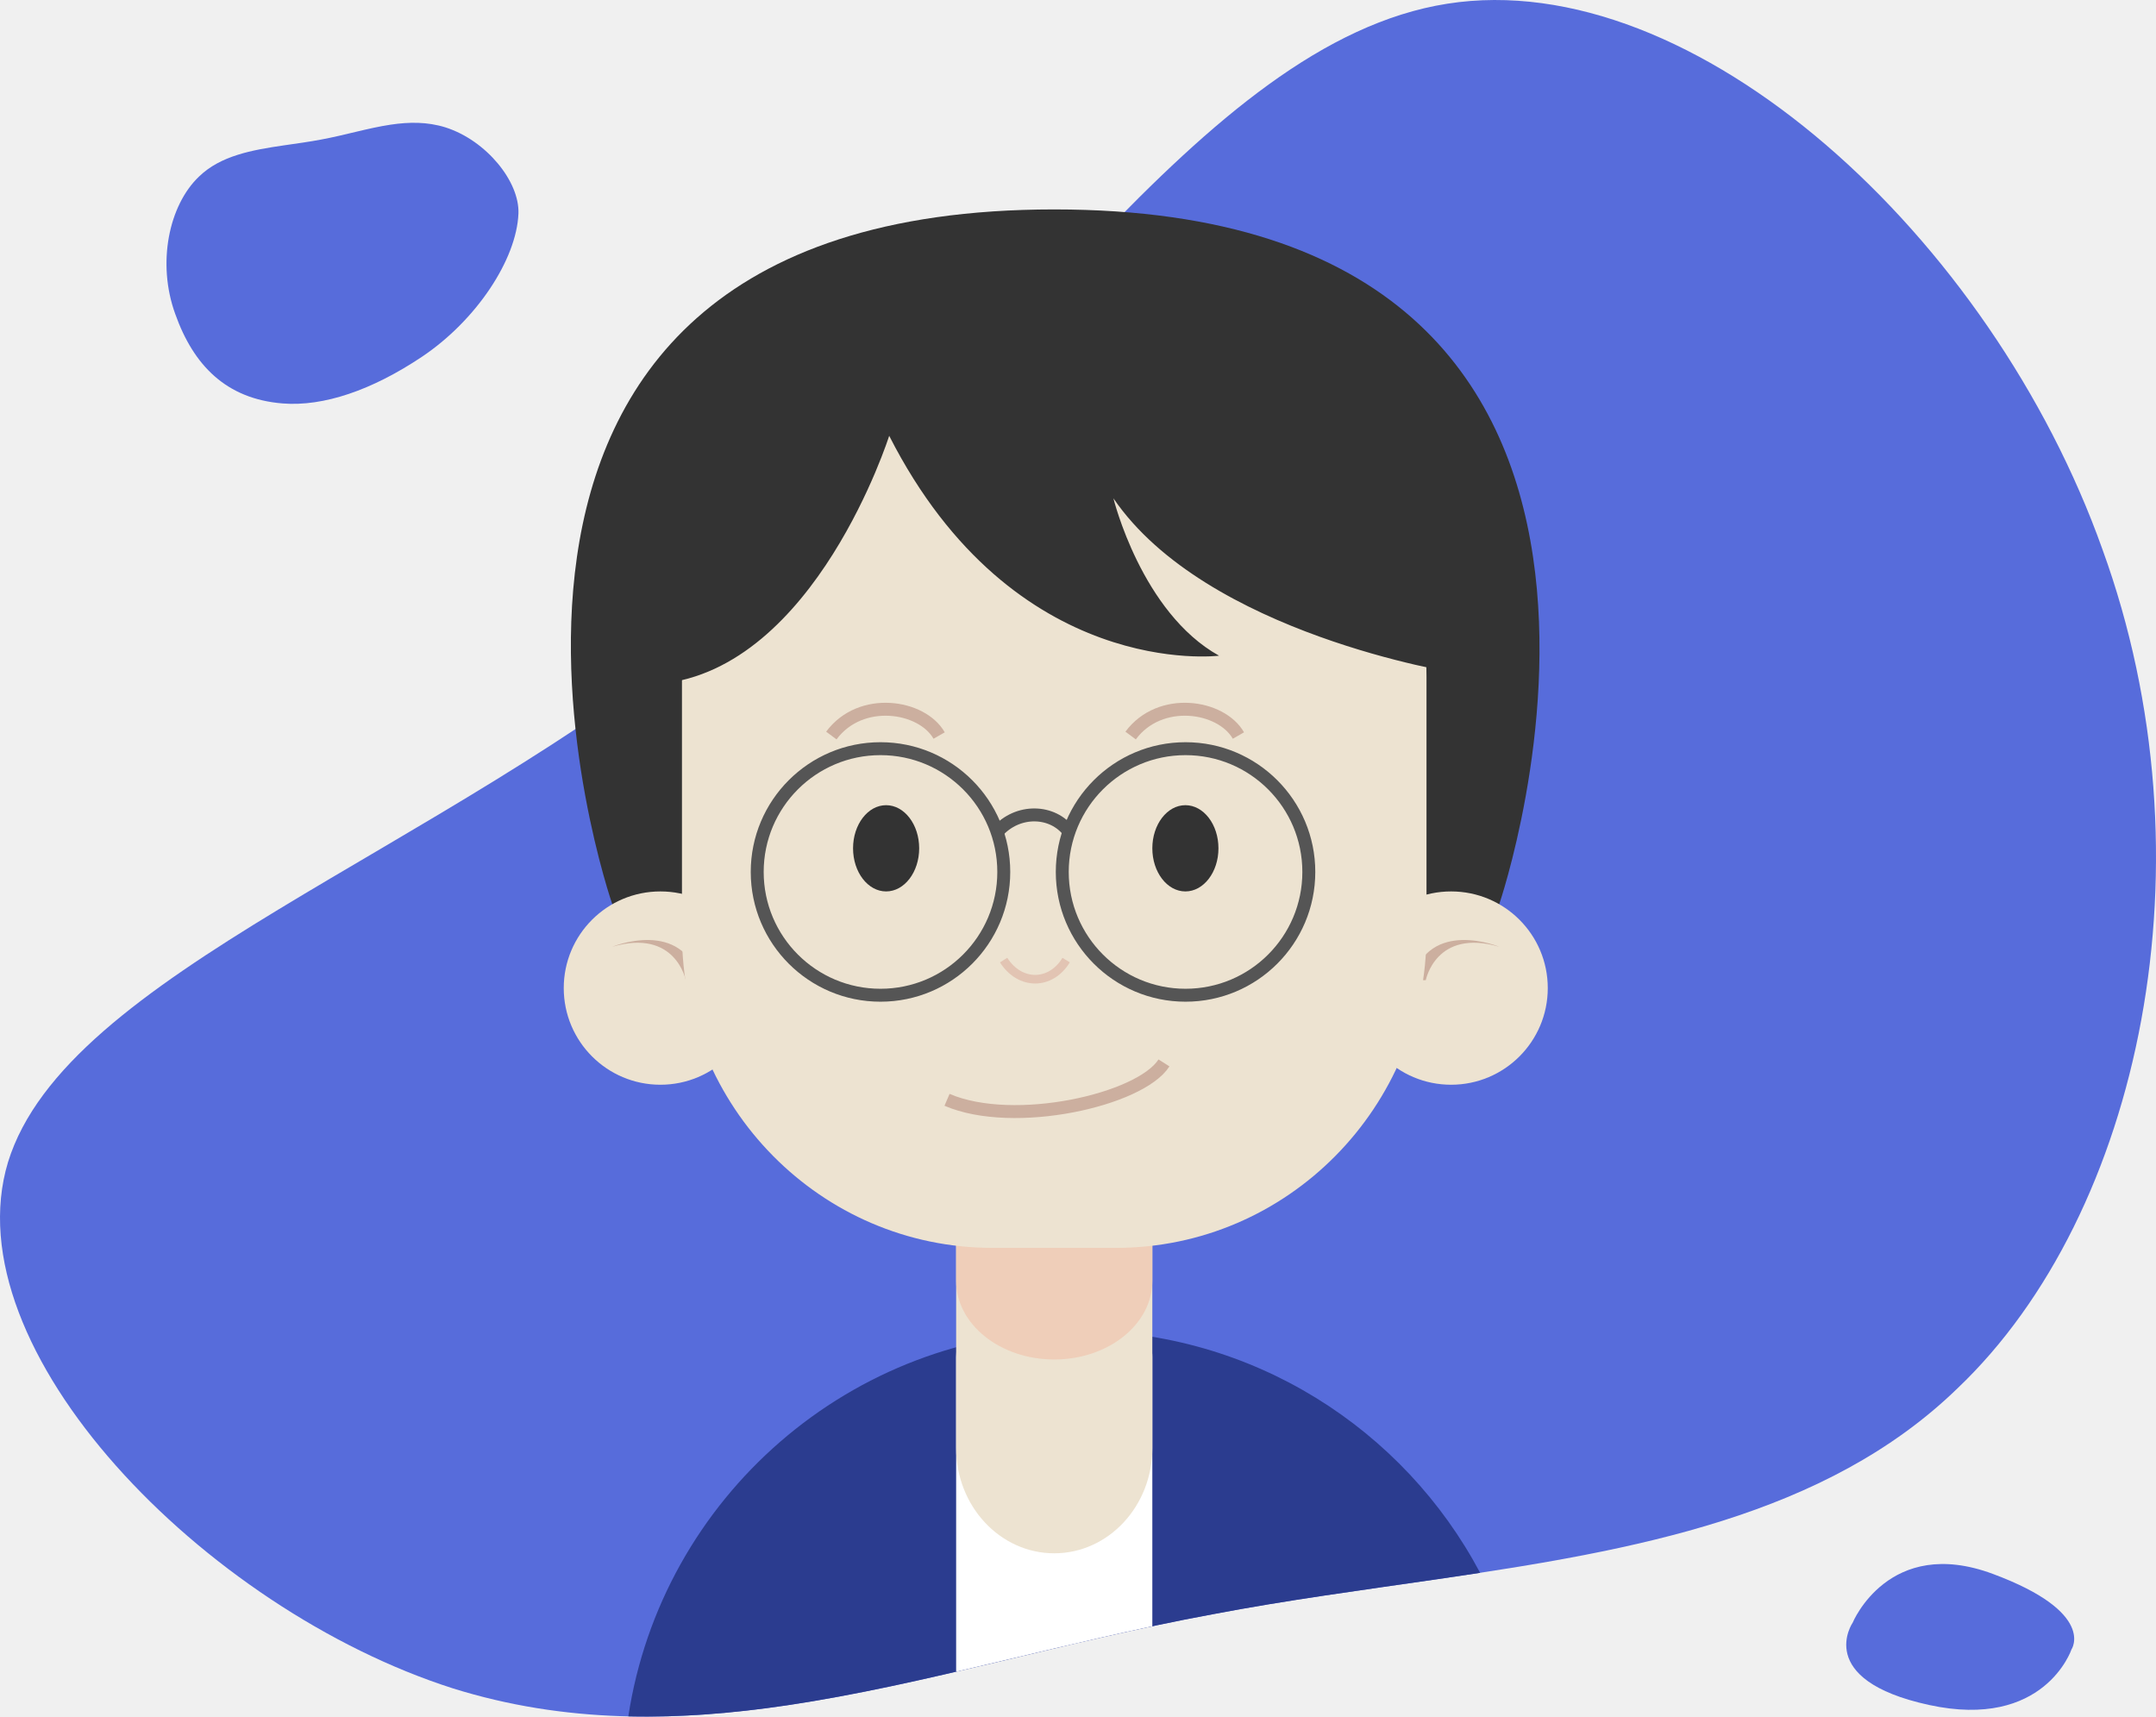
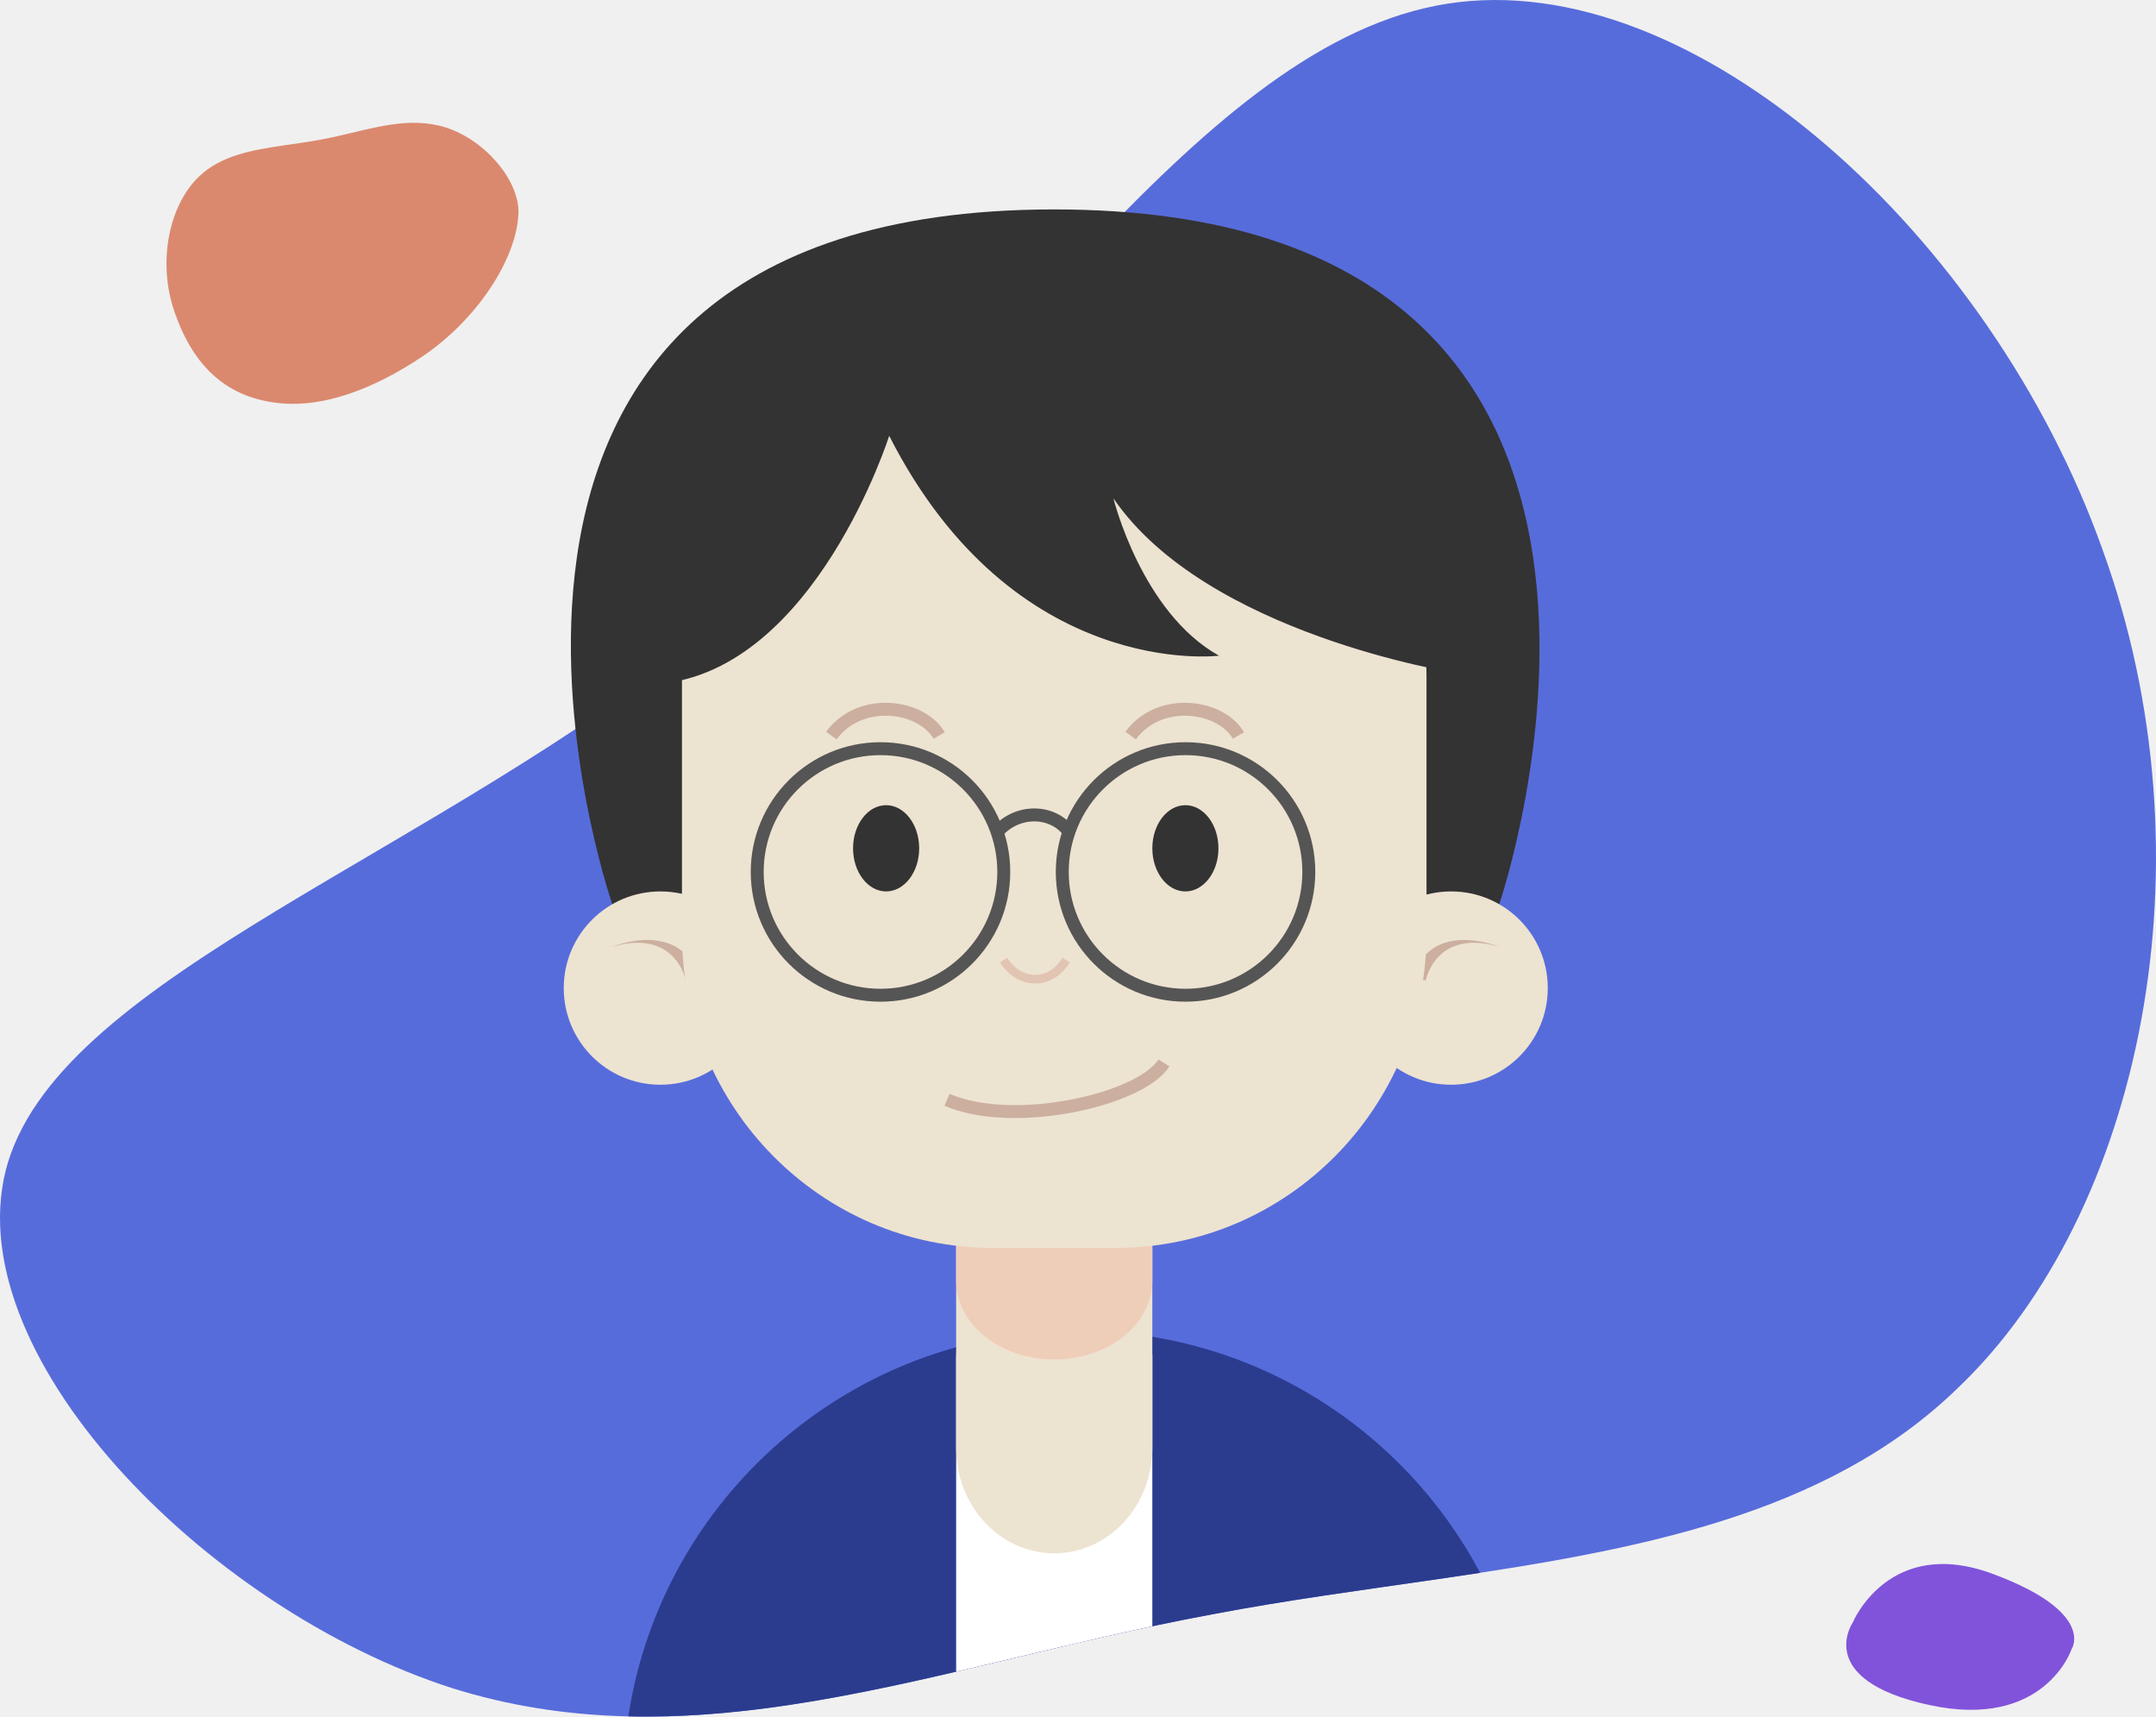
<svg xmlns="http://www.w3.org/2000/svg" version="1.1" id="Layer_1" x="0px" y="0px" width="500px" height="398.104px" viewBox="0 175.932 500 398.104" enable-background="new 0 175.932 500 398.104" xml:space="preserve">
  <g id="blob">
    <path id="blob-l" fill="#576CDB" d="M487.582,303.344c-25.803-72.49-94.606-135.561-151.943-126.551   c-57.337,9.01-103.617,90.101-169.144,144.161C100.558,374.604,15.372,401.637,1.857,445.458   c-13.105,43.413,45.46,103.616,103.206,122.046c25.935,8.093,51.539,7.758,77.518,3.896c31.866-4.737,64.294-14.78,98.588-21.098   c17.193-3.28,34.854-5.624,52.303-8.16c45.729-6.646,89.994-14.618,120.526-44.263   C496.592,457.335,513.793,375.424,487.582,303.344z" />
-     <path id="blob-s" fill="#576CDB" d="M40.645,248.762c4.228,11.878,11.792,19.681,24.896,20.735   c9.479,0.763,20.709-3.064,32.28-10.801c12.645-8.455,21.978-22.58,22.41-33.22c0.302-7.424-7.448-16.977-16.91-19.998   c-4.25-1.326-8.446-1.271-12.703-0.638c-5.22,0.776-10.533,2.421-16.152,3.457c-2.819,0.538-5.711,0.922-8.57,1.338   c-7.493,1.089-14.746,2.395-19.749,7.252C39.169,223.531,36.351,236.951,40.645,248.762z" />
-     <path id="blob-xs" fill="#576CDB" d="M429.66,552.245c0,0,8.362-20.269,32.492-11.304c24.131,8.963,18.241,17.536,18.241,17.536   s-6.27,18.704-33.062,12.859C420.541,565.49,429.66,552.245,429.66,552.245z" />
+     <path id="blob-s" fill="#DB896E" d="M40.645,248.762c4.228,11.878,11.792,19.681,24.896,20.735   c9.479,0.763,20.709-3.064,32.28-10.801c12.645-8.455,21.978-22.58,22.41-33.22c0.302-7.424-7.448-16.977-16.91-19.998   c-4.25-1.326-8.446-1.271-12.703-0.638c-5.22,0.776-10.533,2.421-16.152,3.457c-2.819,0.538-5.711,0.922-8.57,1.338   c-7.493,1.089-14.746,2.395-19.749,7.252C39.169,223.531,36.351,236.951,40.645,248.762z" />
+     <path id="blob-xs" fill="#8153DB" d="M429.66,552.245c0,0,8.362-20.269,32.492-11.304c24.131,8.963,18.241,17.536,18.241,17.536   s-6.27,18.704-33.062,12.859C420.541,565.49,429.66,552.245,429.66,552.245z" />
  </g>
-   <path id="shadow" display="none" fill="#4F64BF" d="M139.746,374.033c0,0,7.23,96.018,104.742,96.018s104.785-94.063,104.785-94.063  S346.971,349.563,240,349.563C133.029,349.563,139.746,374.033,139.746,374.033z" />
-   <path id="jacket" fill="#2B3C8F" d="M250,484.552c-52.805,0-96.549,38.795-104.285,89.438c12.255,0.284,24.519-0.738,36.867-2.573  c31.866-4.737,64.294-14.78,98.588-21.098c17.193-3.28,34.854-5.624,52.303-8.16c3.272-0.476,6.536-0.96,9.789-1.456  C325.552,507.305,290.436,484.552,250,484.552z" />
-   <path id="shirt" fill="#FFFFFF" d="M266.235,485.809c-5.293-0.818-10.712-1.257-16.235-1.257c-9.706,0-19.104,1.315-28.029,3.769  c-0.15,0.766-0.232,1.547-0.232,2.342v72.966c14.896-3.46,30.021-7.254,45.5-10.535v-62.431  C267.238,488.973,266.887,487.344,266.235,485.809z" />
-   <path id="back-hair" fill="#333333" d="M142,385.645c0,0-56.023-161.145,102.488-161.145s103.195,161.145,103.195,161.145  S301,465.334,247,465.334S142,385.645,142,385.645z" />
-   <path id="neck" fill="#EDE3D1" d="M267.238,511.742c0,13.489-10.186,24.425-22.75,24.425l0,0c-12.564,0-22.75-10.936-22.75-24.425  v-67.817c0-13.489,10.186-24.425,22.75-24.425l0,0c12.564,0,22.75,10.936,22.75,24.425V511.742z" />
-   <path id="neck-shadow" fill="#EFCEB9" d="M267.238,472.973c0,10.077-10.186,18.246-22.75,18.246l0,0  c-12.564,0-22.75-8.169-22.75-18.246v-17.51c0-10.077,10.186-18.246,22.75-18.246l0,0c12.564,0,22.75,8.169,22.75,18.246V472.973z" />
-   <g id="ears">
-     <g id="Ear">
-       <circle fill="#EDE3D1" cx="153.155" cy="405.084" r="22.416" />
-       <path fill="#CCAF9F" d="M142,395.5c0,0,16.25-6.75,20.25,7.75h-3.219C159.031,403.25,156.688,391.188,142,395.5z" />
+   <g id="hero">
+     <path id="shadow" display="none" fill="#4F64BF" d="M139.746,374.033c0,0,7.23,96.018,104.742,96.018   s104.785-94.063,104.785-94.063S346.971,349.563,240,349.563C133.029,349.563,139.746,374.033,139.746,374.033z" />
+     <path id="jacket" fill="#2B3C8F" d="M250,484.552c-52.805,0-96.549,38.795-104.285,89.438c12.255,0.284,24.519-0.738,36.867-2.573   c31.866-4.737,64.294-14.78,98.588-21.098c17.193-3.28,34.854-5.624,52.303-8.16c3.272-0.476,6.536-0.96,9.789-1.456   C325.552,507.305,290.436,484.552,250,484.552z" />
+     <path id="shirt" fill="#FFFFFF" d="M266.235,485.809c-5.293-0.818-10.712-1.257-16.235-1.257c-9.706,0-19.104,1.315-28.029,3.769   c-0.15,0.766-0.232,1.547-0.232,2.342v72.966c14.896-3.46,30.021-7.254,45.5-10.535v-62.431   C267.238,488.973,266.887,487.344,266.235,485.809z" />
+     <path id="back-hair" fill="#333333" d="M142,385.645c0,0-56.023-161.145,102.488-161.145s103.195,161.145,103.195,161.145   S301,465.334,247,465.334S142,385.645,142,385.645z" />
+     <path id="neck" fill="#EDE3D1" d="M267.238,511.742c0,13.489-10.186,24.425-22.75,24.425l0,0c-12.564,0-22.75-10.936-22.75-24.425   v-67.817c0-13.489,10.186-24.425,22.75-24.425l0,0c12.564,0,22.75,10.936,22.75,24.425V511.742z" />
+     <path id="neck-shadow" fill="#EFCEB9" d="M267.238,472.973c0,10.077-10.186,18.246-22.75,18.246l0,0   c-12.564,0-22.75-8.169-22.75-18.246v-17.51c0-10.077,10.186-18.246,22.75-18.246l0,0c12.564,0,22.75,8.169,22.75,18.246V472.973z" />
+     <g id="ears">
+       <g id="Ear">
+         <circle fill="#EDE3D1" cx="153.155" cy="405.084" r="22.416" />
+         <path fill="#CCAF9F" d="M142,395.5c0,0,16.25-6.75,20.25,7.75h-3.219C159.031,403.25,156.688,391.188,142,395.5z" />
+       </g>
+       <g id="Ear_1_">
+         <circle fill="#EDE3D1" cx="336.529" cy="405.084" r="22.416" />
+         <path fill="#CCAF9F" d="M347.684,395.5c0,0-16.25-6.75-20.25,7.75h3.219C330.652,403.25,332.996,391.188,347.684,395.5z" />
+       </g>
    </g>
-     <g id="Ear_1_">
-       <circle fill="#EDE3D1" cx="336.529" cy="405.084" r="22.416" />
-       <path fill="#CCAF9F" d="M347.684,395.5c0,0-16.25-6.75-20.25,7.75h3.219C330.652,403.25,332.996,391.188,347.684,395.5z" />
+     <path id="face" fill="#EDE3D1" d="M330.822,392.387c0,40.287-32.236,72.947-72,72.947h-28.667c-39.765,0-72-32.66-72-72.947   v-59.438c0-40.288,32.235-72.947,72-72.947h28.667c39.764,0,72,32.659,72,72.947V392.387z" />
+     <path id="front-hair" fill="#333333" d="M337.559,332c0,0-57.846-9.002-79.346-40.5c0,0,6.5,26.5,24.5,36.5c0,0-47.5,6-76.5-51   c0,0-17.117,54-53.059,57.5c0,0,4.559-12.5,4.059-28.75S171.236,237,246.225,237S337.559,274.5,337.559,332z" />
+     <g id="mouth">
+       <path id="mouth-closed" fill="none" stroke="#CCAF9F" stroke-width="3" stroke-miterlimit="10" d="M219.625,431    c15.583,6.688,44.875,0,50.313-8.563" />
+       <g id="mouth-open_1_" display="none">
+         <path id="mouth-open" display="inline" fill="#000333" d="M216.822,427.291c-0.375,24,54.5,25.167,55.333-1.5     c-2.5-10.917-13.083-3.583-27.458-3.333C230.197,422.416,216.885,414.229,216.822,427.291z" />
+         <path id="tounge" display="inline" fill="#FF9494" d="M222.47,439.007c9.863,8.207,30.254,8.841,41.611,1.005     C257.781,427.724,232.298,421.59,222.47,439.007z" />
+       </g>
+     </g>
+     <path id="nose" fill="none" stroke="#E2C4B3" stroke-width="2" stroke-miterlimit="10" d="M232.75,398.591   c3.75,5.909,10.917,5.909,14.5,0" />
+     <g id="eyes">
+       <g id="eyes-open">
+         <ellipse id="right-eyes" fill="#333333" cx="205.5" cy="372.668" rx="7.667" ry="10" />
+         <ellipse id="left-eyes" fill="#333333" cx="274.905" cy="372.668" rx="7.667" ry="10" />
+       </g>
+       <g id="eyes-blink">
+         <path id="right-eyes-blink" fill="none" stroke="#333333" stroke-width="2" stroke-miterlimit="10" d="M198.871,371.933     c2.712,3.719,10.925,3.564,13.25,0" />
+         <path id="left-eyes-blink" fill="none" stroke="#333333" stroke-width="2" stroke-miterlimit="10" d="M268.28,371.933     c2.711,3.719,10.926,3.564,13.25,0" />
+       </g>
+     </g>
+     <g id="eyebrows">
+       <path id="right-eyebrow" fill="none" stroke="#CCAF9F" stroke-width="3" stroke-miterlimit="10" d="M192.797,346.514    c6.813-9.188,21-7,25,0" />
+       <path id="left-eyebrow" fill="none" stroke="#CCAF9F" stroke-width="3" stroke-miterlimit="10" d="M262.202,346.514    c6.813-9.188,21-7,25,0" />
+     </g>
+     <g id="glasses">
+       <circle fill="none" stroke="#555555" stroke-width="3" stroke-miterlimit="10" cx="204.196" cy="378.152" r="28.59" />
+       <circle fill="none" stroke="#555555" stroke-width="3" stroke-miterlimit="10" cx="274.94" cy="378.152" r="28.589" />
+       <path fill="none" stroke="#555555" stroke-width="3" stroke-miterlimit="10" d="M231.25,368.887    c4.786-5.429,12.943-5.134,16.708,0" />
    </g>
  </g>
-   <path id="face" fill="#EDE3D1" d="M330.822,392.387c0,40.287-32.236,72.947-72,72.947h-28.667c-39.765,0-72-32.66-72-72.947v-59.438  c0-40.288,32.235-72.947,72-72.947h28.667c39.764,0,72,32.659,72,72.947V392.387z" />
-   <path id="front-hair" fill="#333333" d="M337.559,332c0,0-57.846-9.002-79.346-40.5c0,0,6.5,26.5,24.5,36.5c0,0-47.5,6-76.5-51  c0,0-17.117,54-53.059,57.5c0,0,4.559-12.5,4.059-28.75S171.236,237,246.225,237S337.559,274.5,337.559,332z" />
-   <path id="mouth" fill="none" stroke="#CCAF9F" stroke-width="3" stroke-miterlimit="10" d="M219.625,431  c15.583,6.688,44.875,0,50.313-8.563" />
-   <g id="mouth-open_1_" display="none">
-     <path id="mouth-open" display="inline" fill="#000333" d="M216.822,427.291c-0.375,24,54.5,25.167,55.333-1.5   c-2.5-10.917-13.083-3.583-27.458-3.333C230.197,422.416,216.885,414.229,216.822,427.291z" />
-     <path id="tounge" display="inline" fill="#FF9494" d="M222.47,439.007c9.863,8.207,30.254,8.841,41.611,1.005   C257.781,427.724,232.298,421.59,222.47,439.007z" />
-   </g>
-   <path id="nose" fill="none" stroke="#E2C4B3" stroke-width="2" stroke-miterlimit="10" d="M232.75,398.591  c3.75,5.909,10.917,5.909,14.5,0" />
-   <g id="eys">
-     <ellipse id="right_x5F_eyes" fill="#333333" cx="205.5" cy="372.668" rx="7.667" ry="10" />
-     <ellipse id="left_x5F_eyes" fill="#333333" cx="274.905" cy="372.668" rx="7.667" ry="10" />
-   </g>
-   <g id="eyes-blink" display="none">
-     <path id="right-eyes-blink" display="inline" fill="none" stroke="#333333" stroke-width="2" stroke-miterlimit="10" d="   M198.172,369.386c2.917,4,11.75,3.833,14.25,0" />
-     <path id="left-eyes-blink" display="inline" fill="none" stroke="#333333" stroke-width="2" stroke-miterlimit="10" d="   M267.577,370.854c2.917,4,11.75,3.833,14.25,0" />
-   </g>
-   <g id="eyebrows">
-     <path id="right_x5F_eyebrow" fill="none" stroke="#CCAF9F" stroke-width="3" stroke-miterlimit="10" d="M192.797,346.514   c6.813-9.188,21-7,25,0" />
-     <path id="left_x5F_eyebrow" fill="none" stroke="#CCAF9F" stroke-width="3" stroke-miterlimit="10" d="M262.202,346.514   c6.813-9.188,21-7,25,0" />
-   </g>
-   <g id="glasses">
-     <circle fill="none" stroke="#555555" stroke-width="3" stroke-miterlimit="10" cx="204.196" cy="378.152" r="28.59" />
-     <circle fill="none" stroke="#555555" stroke-width="3" stroke-miterlimit="10" cx="274.94" cy="378.152" r="28.589" />
-     <path fill="none" stroke="#555555" stroke-width="3" stroke-miterlimit="10" d="M231.25,368.887c4.786-5.429,12.943-5.134,16.708,0   " />
-   </g>
</svg>
